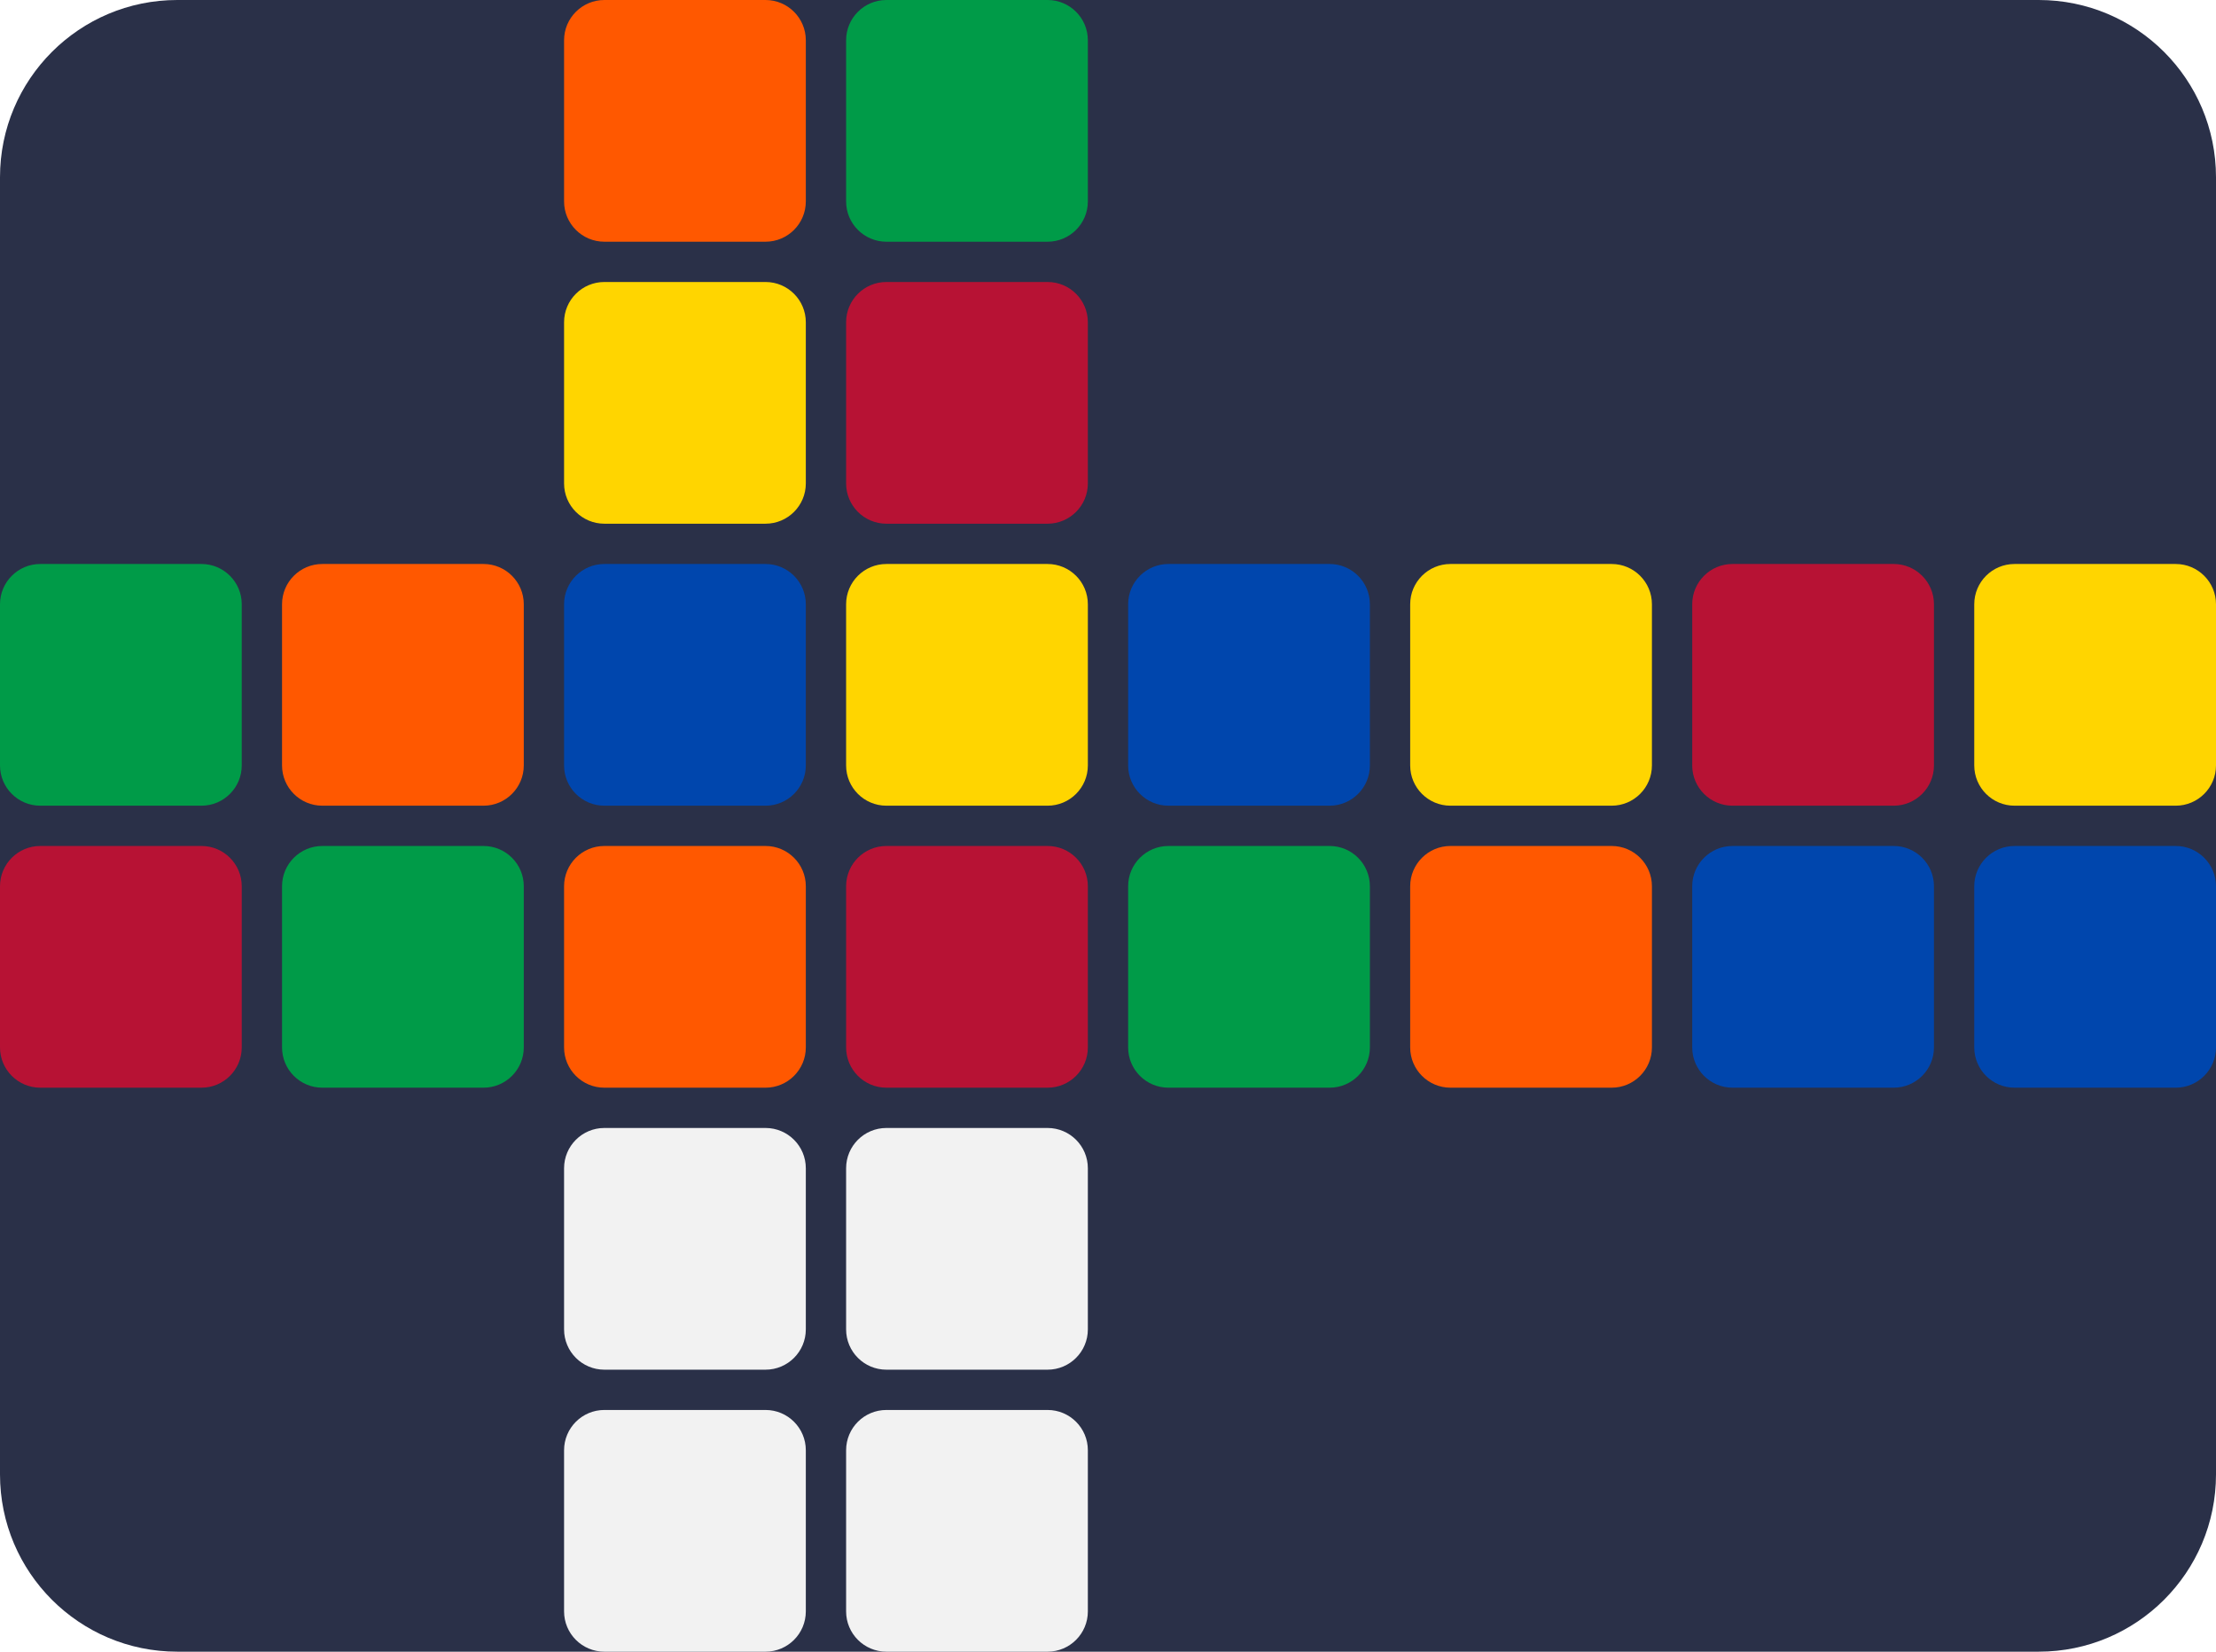
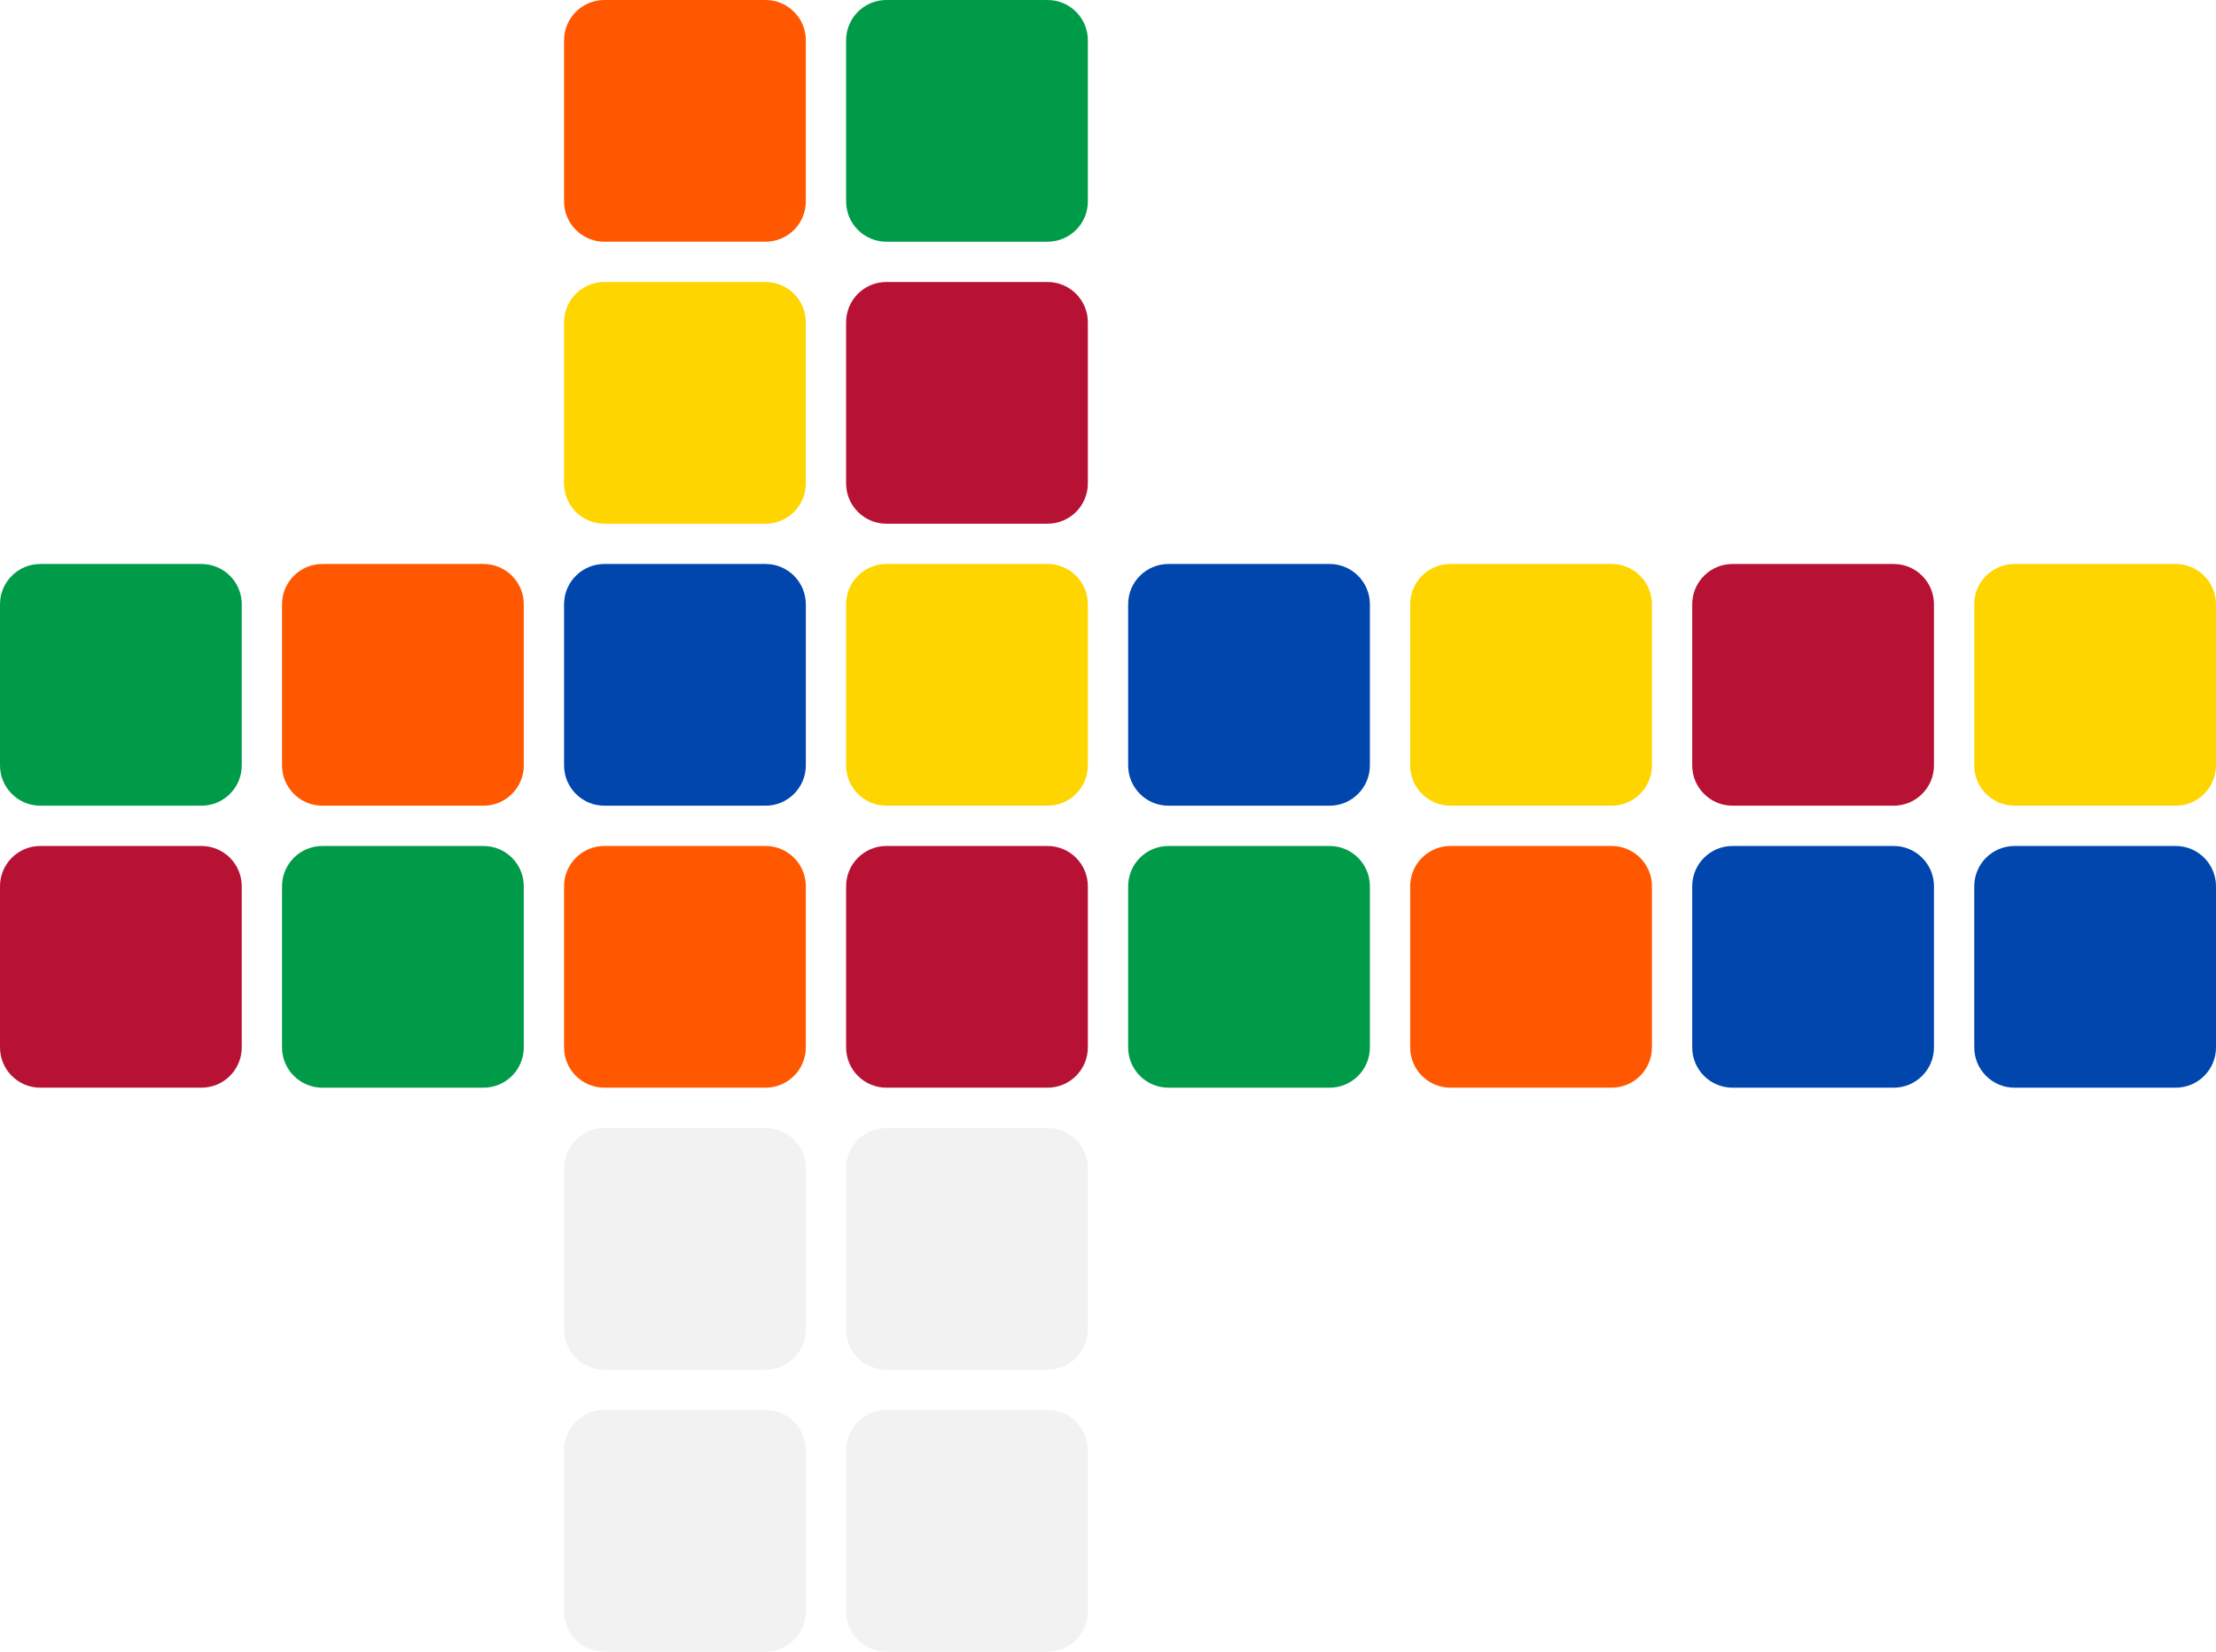
<svg xmlns="http://www.w3.org/2000/svg" viewBox="0 0 275 205">
-   <rect x="0" y="0" width="275" height="205" rx="22" fill="#2a3048" />
  <rect x="70" y="0" width="30" height="30" rx="5" fill="#ff5800" />
  <rect x="105" y="0" width="30" height="30" rx="5" fill="#009b48" />
  <rect x="70" y="35" width="30" height="30" rx="5" fill="#ffd500" />
  <rect x="105" y="35" width="30" height="30" rx="5" fill="#b71234" />
  <rect x="0" y="70" width="30" height="30" rx="5" fill="#009b48" />
  <rect x="35" y="70" width="30" height="30" rx="5" fill="#ff5800" />
  <rect x="0" y="105" width="30" height="30" rx="5" fill="#b71234" />
  <rect x="35" y="105" width="30" height="30" rx="5" fill="#009b48" />
  <rect x="70" y="70" width="30" height="30" rx="5" fill="#0046ad" />
  <rect x="105" y="70" width="30" height="30" rx="5" fill="#ffd500" />
  <rect x="70" y="105" width="30" height="30" rx="5" fill="#ff5800" />
  <rect x="105" y="105" width="30" height="30" rx="5" fill="#b71234" />
  <rect x="140" y="70" width="30" height="30" rx="5" fill="#0046ad" />
  <rect x="175" y="70" width="30" height="30" rx="5" fill="#ffd500" />
  <rect x="140" y="105" width="30" height="30" rx="5" fill="#009b48" />
  <rect x="175" y="105" width="30" height="30" rx="5" fill="#ff5800" />
  <rect x="210" y="70" width="30" height="30" rx="5" fill="#b71234" />
  <rect x="245" y="70" width="30" height="30" rx="5" fill="#ffd500" />
  <rect x="210" y="105" width="30" height="30" rx="5" fill="#0046ad" />
  <rect x="245" y="105" width="30" height="30" rx="5" fill="#0046ad" />
  <rect x="70" y="140" width="30" height="30" rx="5" fill="#f2f2f2" />
  <rect x="105" y="140" width="30" height="30" rx="5" fill="#f2f2f2" />
  <rect x="70" y="175" width="30" height="30" rx="5" fill="#f2f2f2" />
  <rect x="105" y="175" width="30" height="30" rx="5" fill="#f2f2f2" />
</svg>
